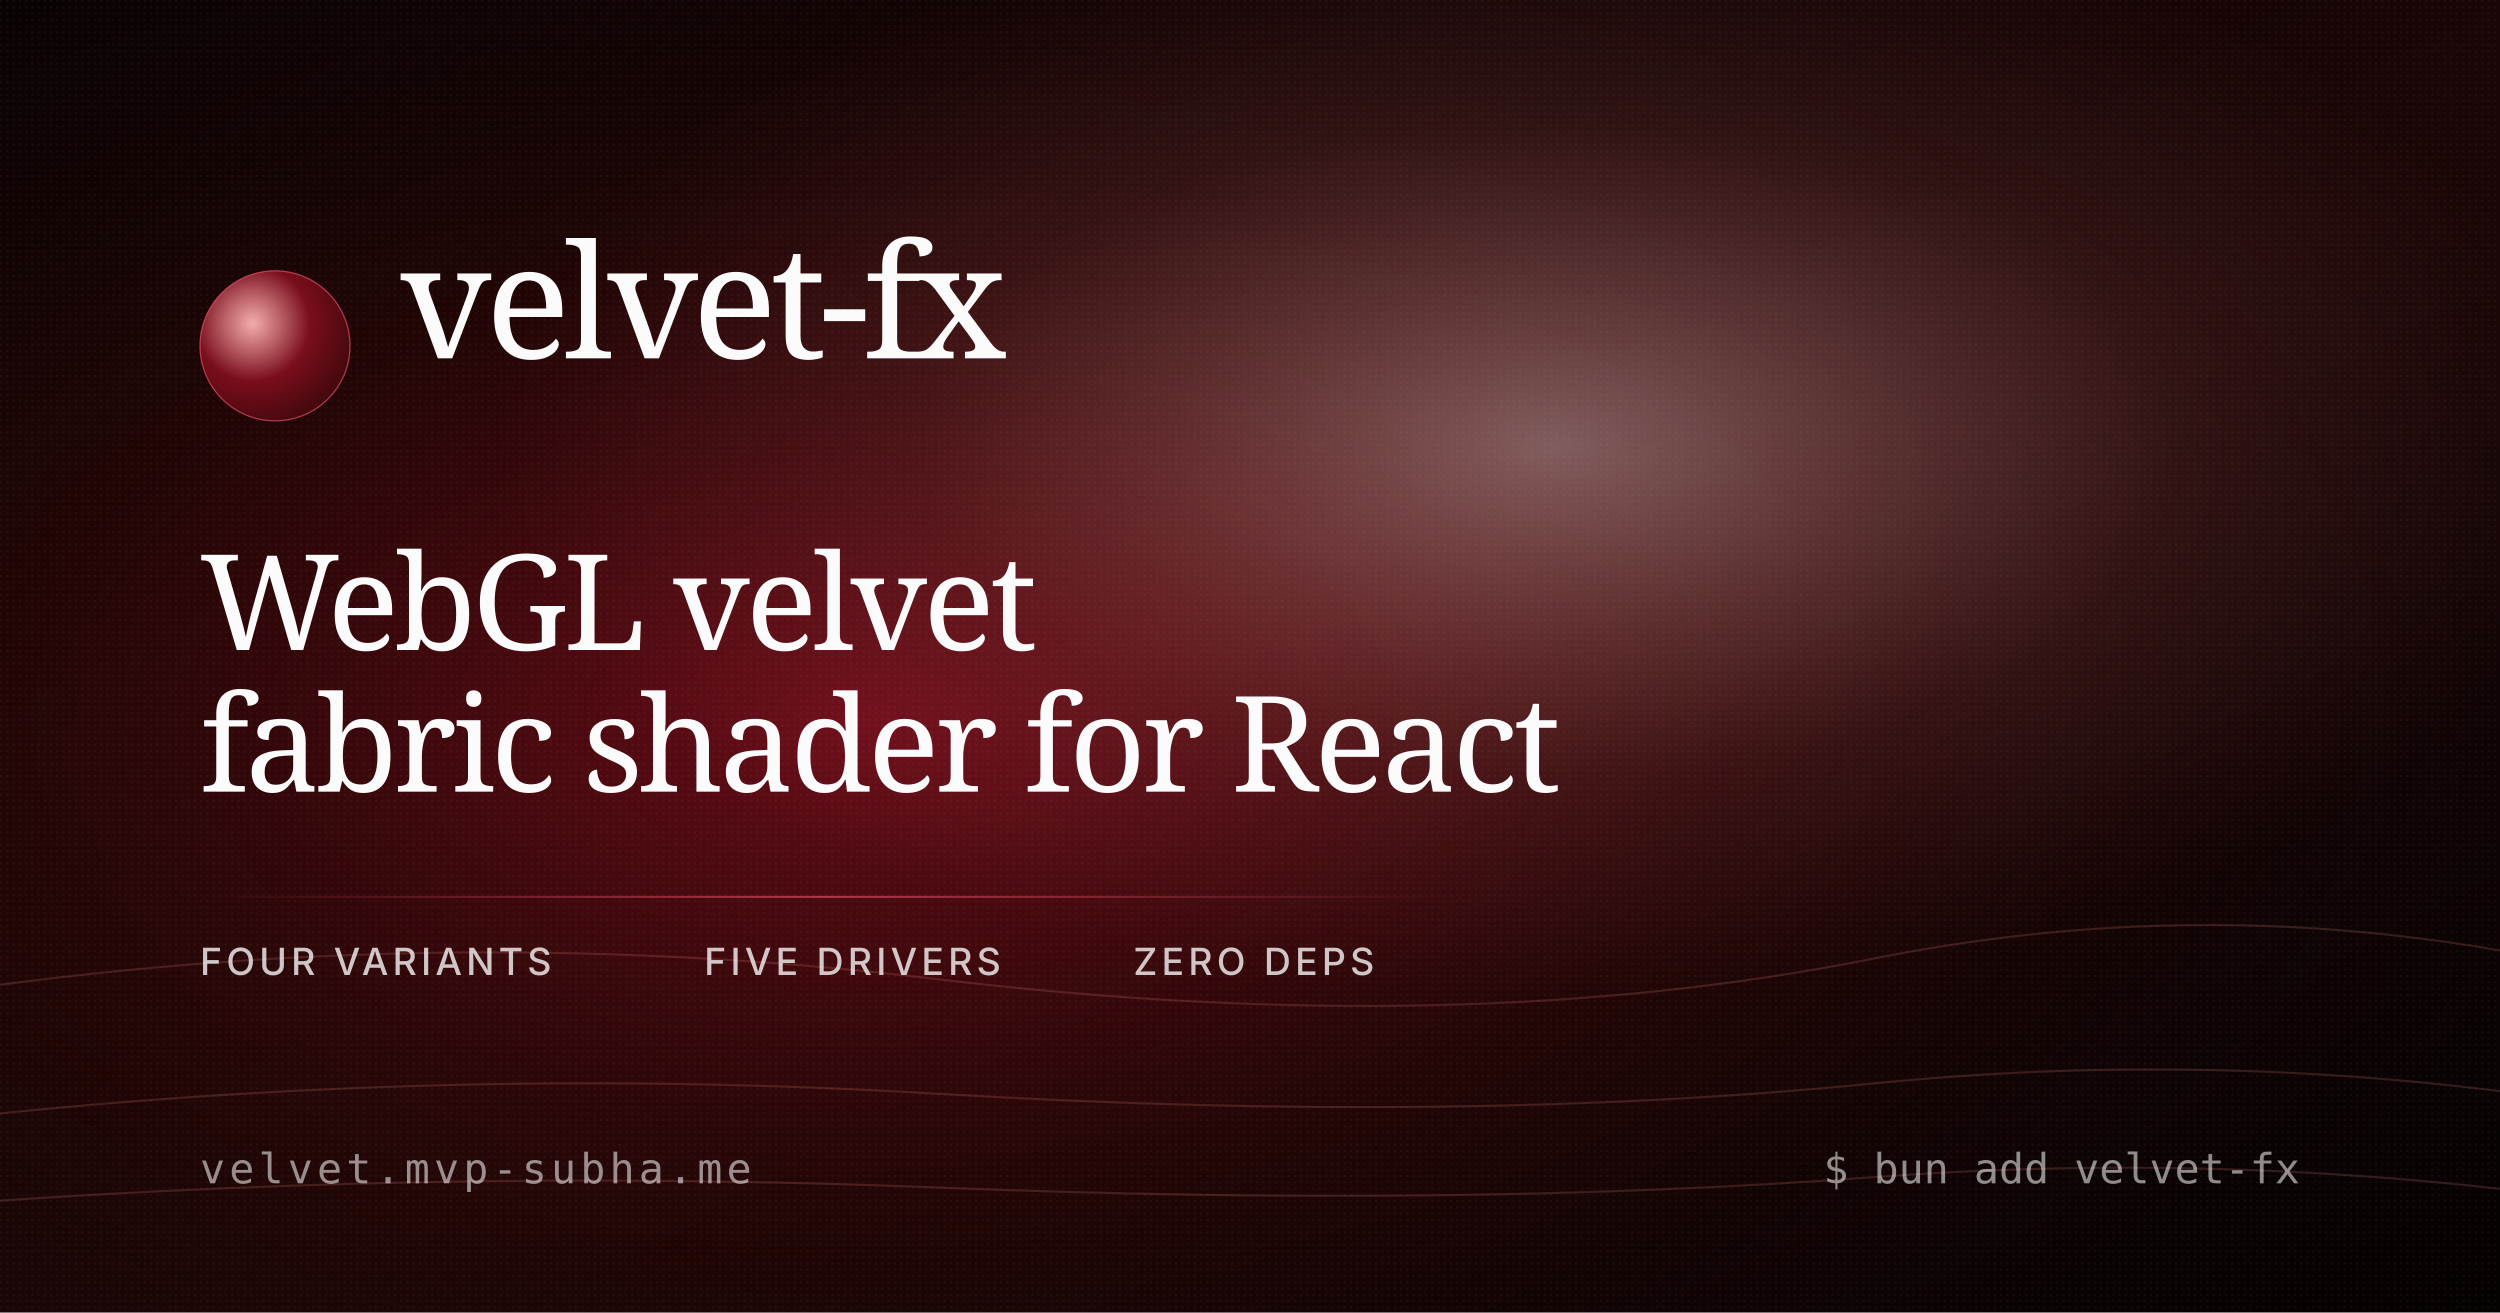
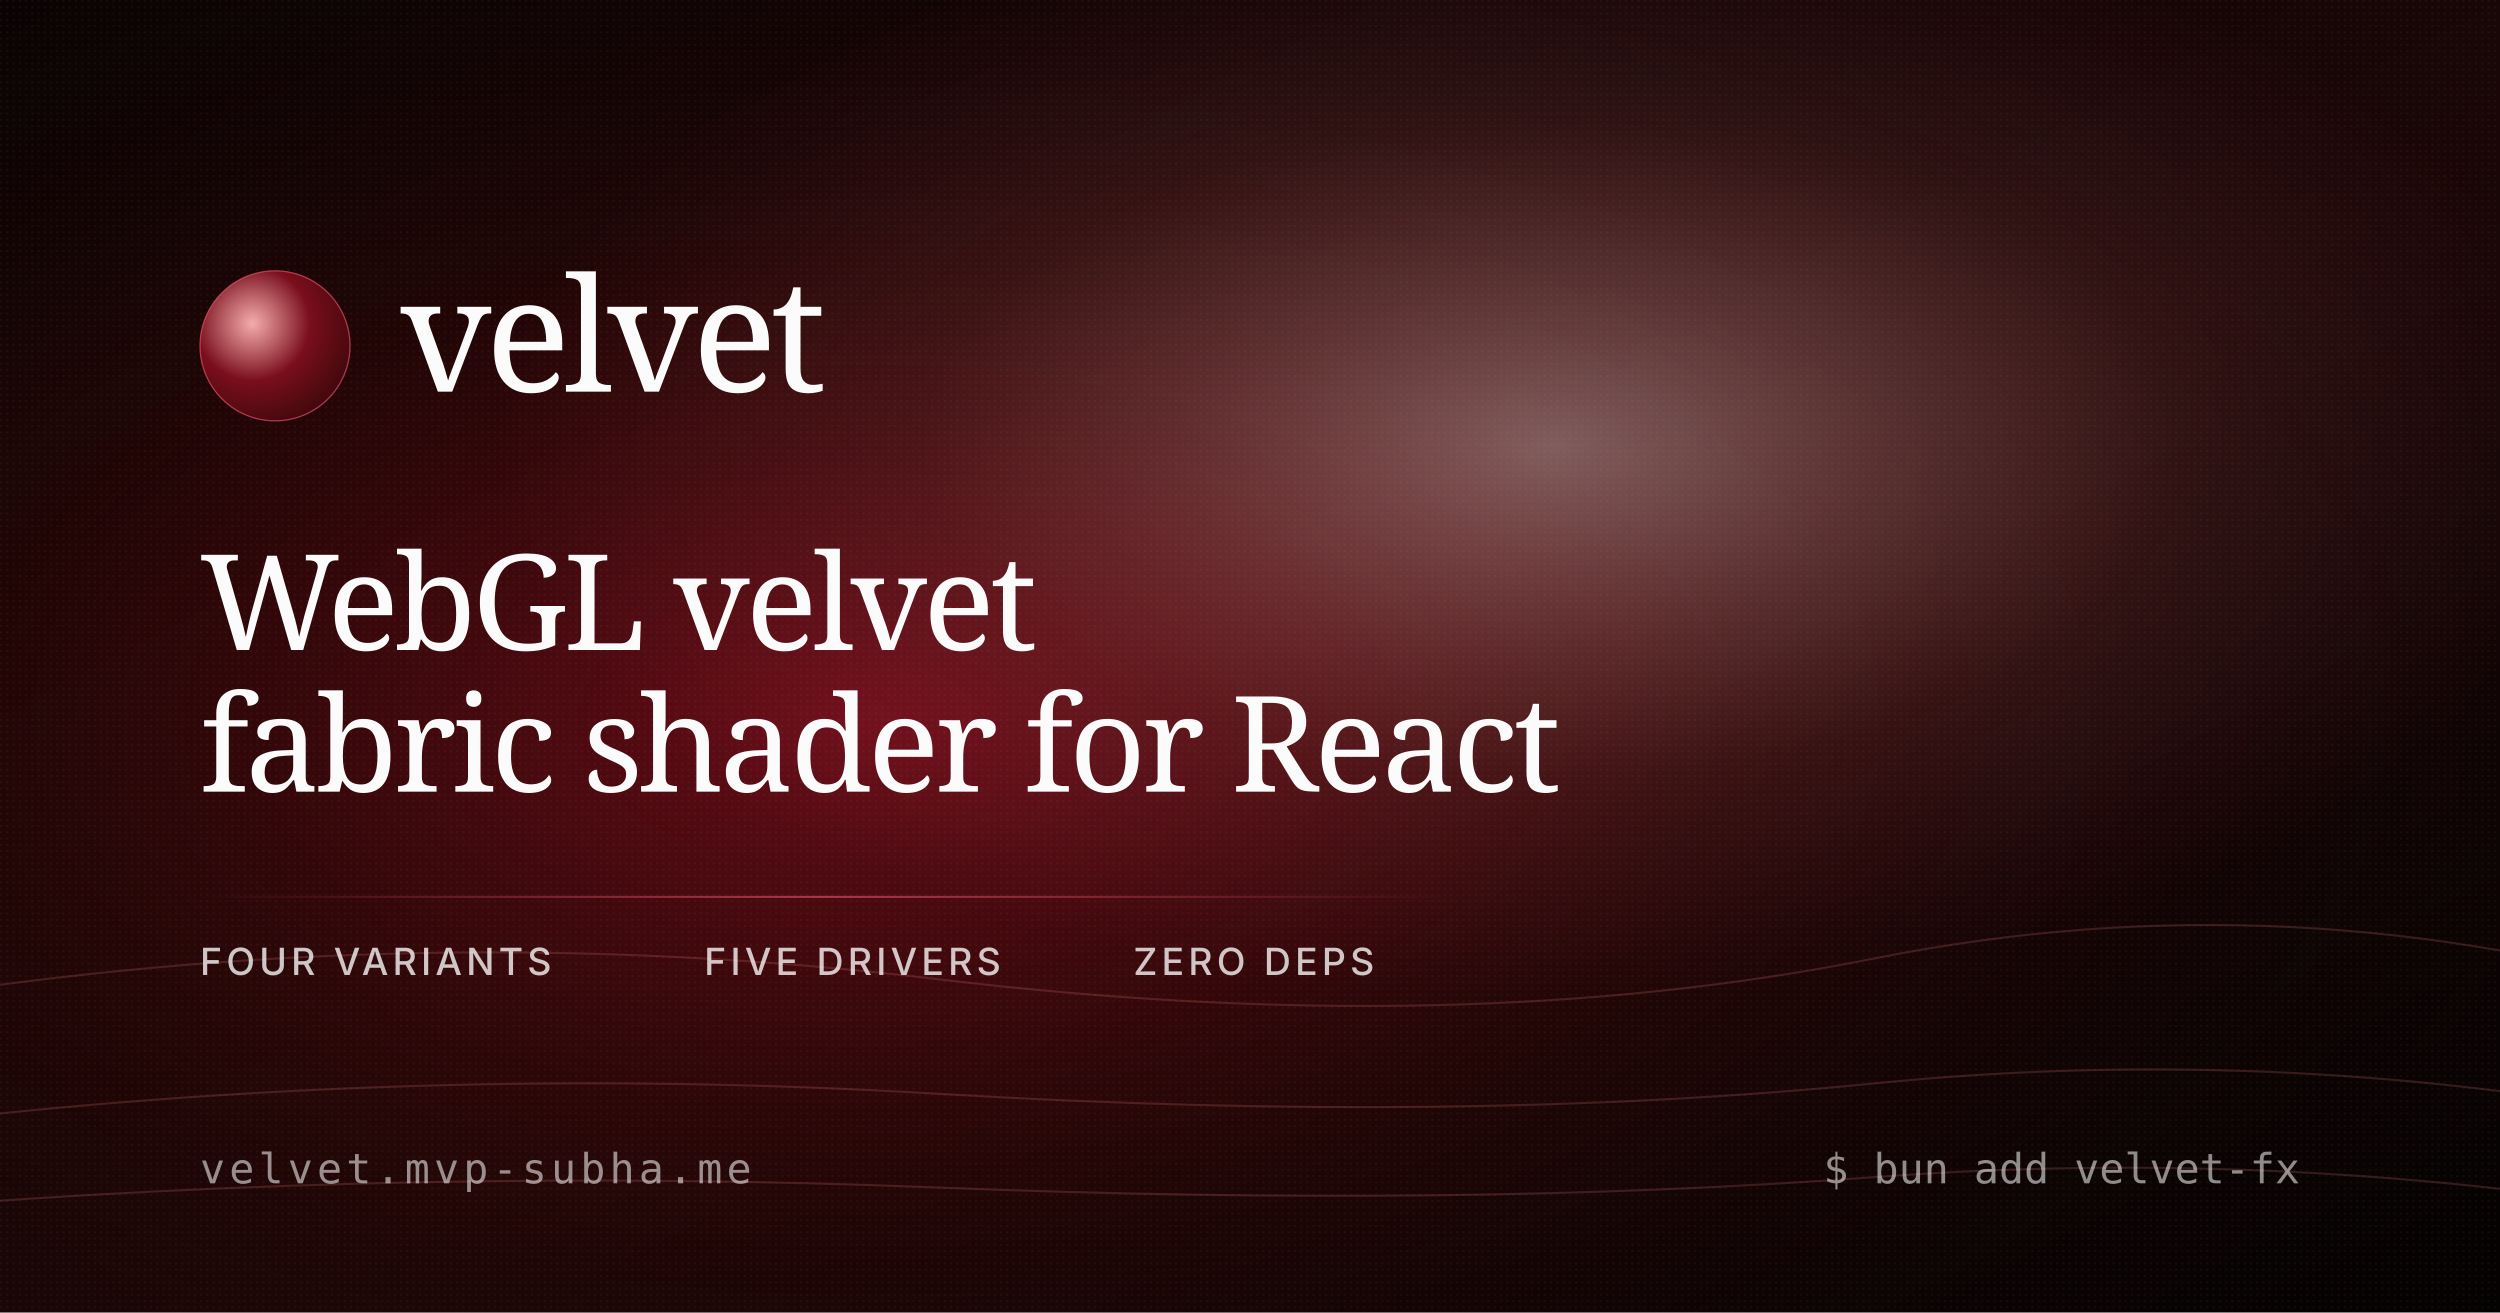
<svg xmlns="http://www.w3.org/2000/svg" viewBox="0 0 1200 630" width="1200" height="630">
  <defs>
    <linearGradient id="bg" x1="0" y1="0" x2="1" y2="1">
      <stop offset="0" stop-color="#0a0303" />
      <stop offset="0.55" stop-color="#1a0606" />
      <stop offset="1" stop-color="#050202" />
    </linearGradient>
    <radialGradient id="velvetWash" cx="0.35" cy="0.55" r="0.7">
      <stop offset="0" stop-color="#7a0e1c" stop-opacity="0.85" />
      <stop offset="0.5" stop-color="#3a0808" stop-opacity="0.4" />
      <stop offset="1" stop-color="#0a0303" stop-opacity="0" />
    </radialGradient>
    <radialGradient id="sheen" cx="0.62" cy="0.34" r="0.42">
      <stop offset="0" stop-color="#ffd4d4" stop-opacity="0.42" />
      <stop offset="0.6" stop-color="#ff8a8a" stop-opacity="0.1" />
      <stop offset="1" stop-color="#ff5a78" stop-opacity="0" />
    </radialGradient>
    <radialGradient id="badgeFill" cx="0.35" cy="0.35" r="0.85">
      <stop offset="0" stop-color="#ffb4b4" stop-opacity="0.95" />
      <stop offset="0.45" stop-color="#7a0e1c" />
      <stop offset="1" stop-color="#2a0606" />
    </radialGradient>
    <linearGradient id="hairline" x1="0" y1="0" x2="1" y2="0">
      <stop offset="0" stop-color="#ff5a78" stop-opacity="0" />
      <stop offset="0.5" stop-color="#ff5a78" stop-opacity="0.55" />
      <stop offset="1" stop-color="#ff5a78" stop-opacity="0" />
    </linearGradient>
    <pattern id="fiber" x="0" y="0" width="3" height="3" patternUnits="userSpaceOnUse">
      <rect width="1" height="1" fill="#ffd4d4" fill-opacity="0.04" />
    </pattern>
  </defs>
  <rect width="1200" height="630" fill="url(#bg)" />
  <rect width="1200" height="630" fill="url(#velvetWash)" />
  <rect width="1200" height="630" fill="url(#sheen)" />
  <rect width="1200" height="630" fill="url(#fiber)" />
  <g stroke="#ff8a8a" stroke-width="1" fill="none" opacity="0.18">
    <path d="M -50 540 Q 200 510, 450 525 T 900 520 T 1300 540" />
    <path d="M -50 580 Q 200 560, 450 570 T 900 565 T 1300 585" />
    <path d="M -50 480 Q 200 440, 450 470 T 900 460 T 1300 480" />
  </g>
  <g transform="translate(96, 130)">
    <circle cx="36" cy="36" r="36" fill="url(#badgeFill)" />
    <circle cx="36" cy="36" r="36" fill="none" stroke="#ff5a78" stroke-width="0.6" opacity="0.6" />
  </g>
-   <text x="192" y="172" font-family="'Prata', Georgia, serif" font-size="76" font-weight="400" fill="#fbfbfb" letter-spacing="-3">velvet-fx</text>
+   <text x="192" y="188" font-family="'Prata', Georgia, serif" font-size="76" font-weight="400" fill="#fbfbfb" letter-spacing="-3">velvet</text>
  <text x="96" y="312" font-family="'Prata', Georgia, serif" font-size="64" font-weight="400" fill="#fbfbfb" letter-spacing="-2">WebGL velvet</text>
  <text x="96" y="380" font-family="'Prata', Georgia, serif" font-size="64" font-weight="400" fill="#fbfbfb" letter-spacing="-2">fabric shader for React</text>
  <rect x="96" y="430" width="600" height="1" fill="url(#hairline)" />
  <g font-family="'Manrope', -apple-system, sans-serif" font-size="18" font-weight="500" letter-spacing="2" fill="#fbfbfb" fill-opacity="0.78">
    <text x="96" y="468">FOUR VARIANTS</text>
    <text x="338" y="468">FIVE DRIVERS</text>
    <text x="544" y="468">ZERO DEPS</text>
  </g>
  <g font-family="ui-monospace, 'SFMono-Regular', Menlo, monospace" font-size="20">
    <text x="96" y="568" fill="#fbfbfb" fill-opacity="0.55" letter-spacing="2">velvet.mvp-subha.me</text>
    <text x="1104" y="568" fill="#fbfbfb" fill-opacity="0.55" text-anchor="end">$ bun add velvet-fx</text>
  </g>
</svg>
